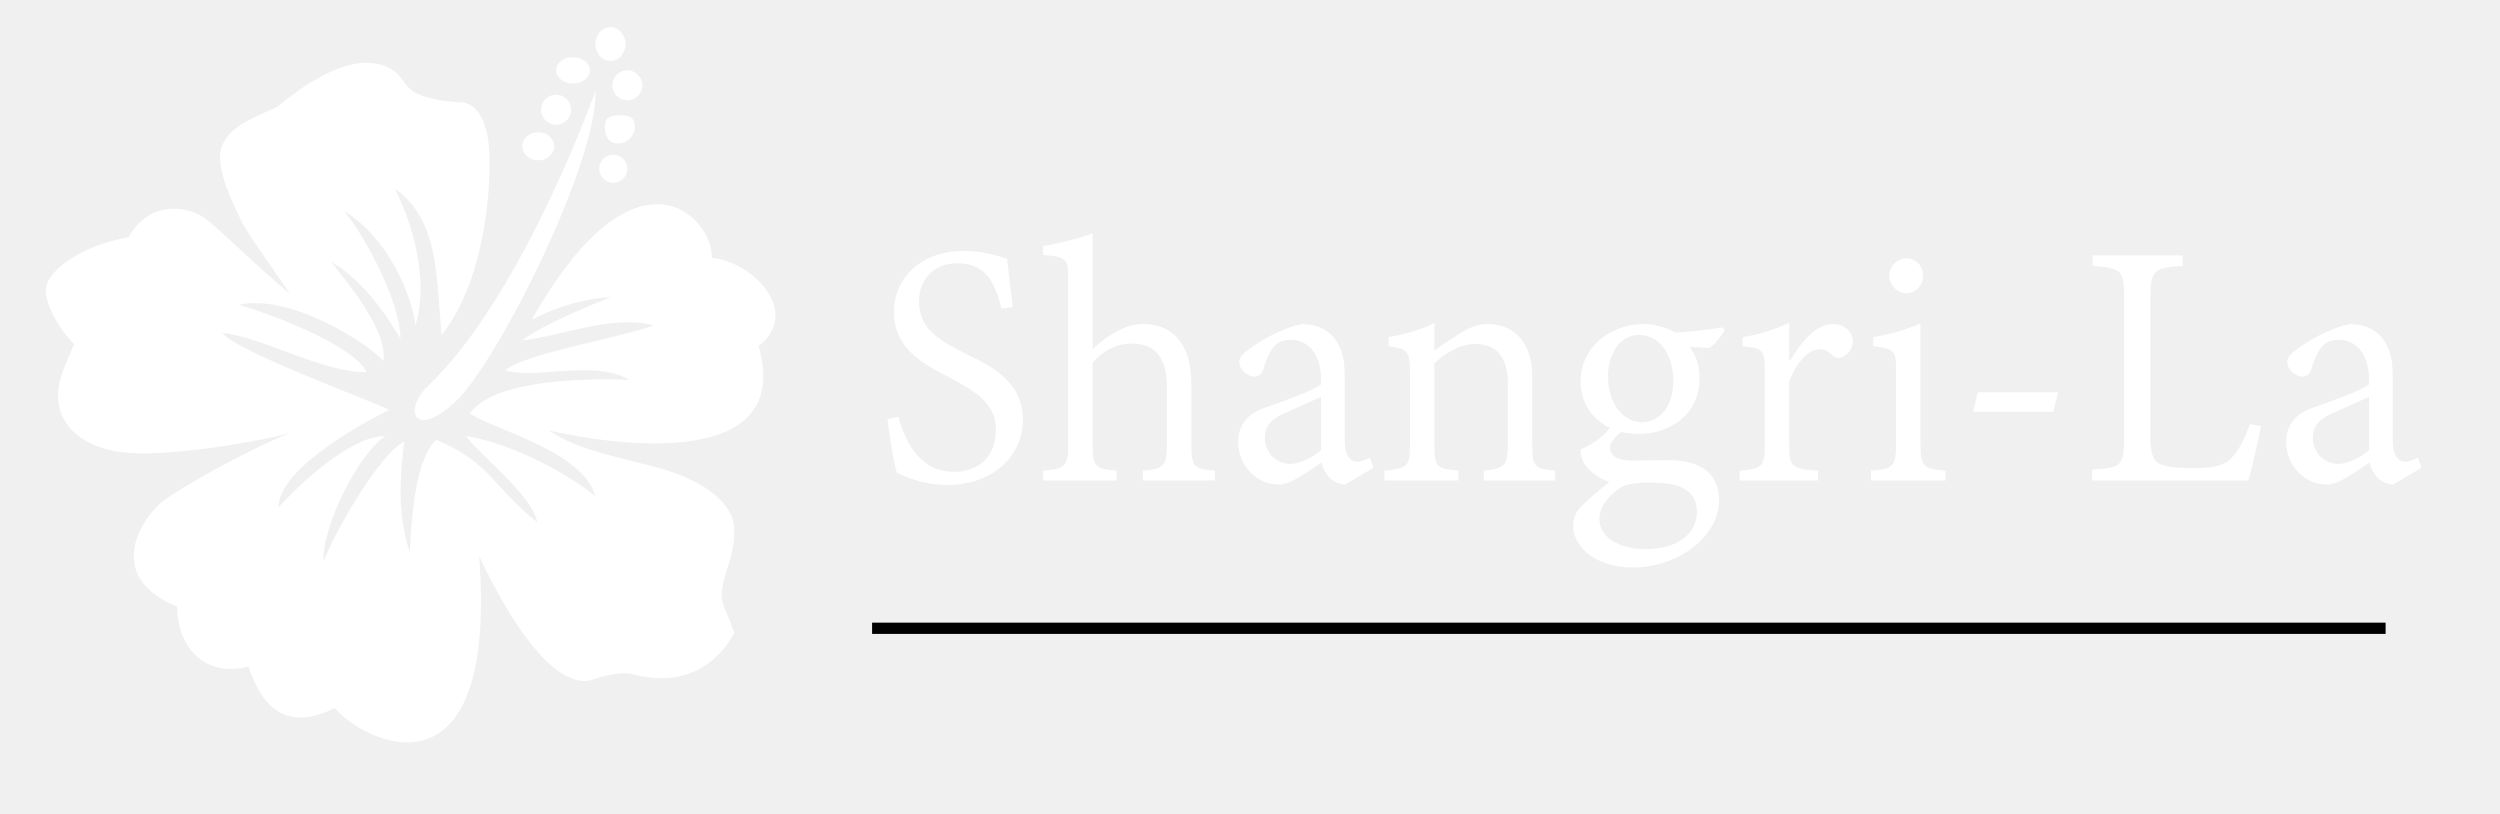
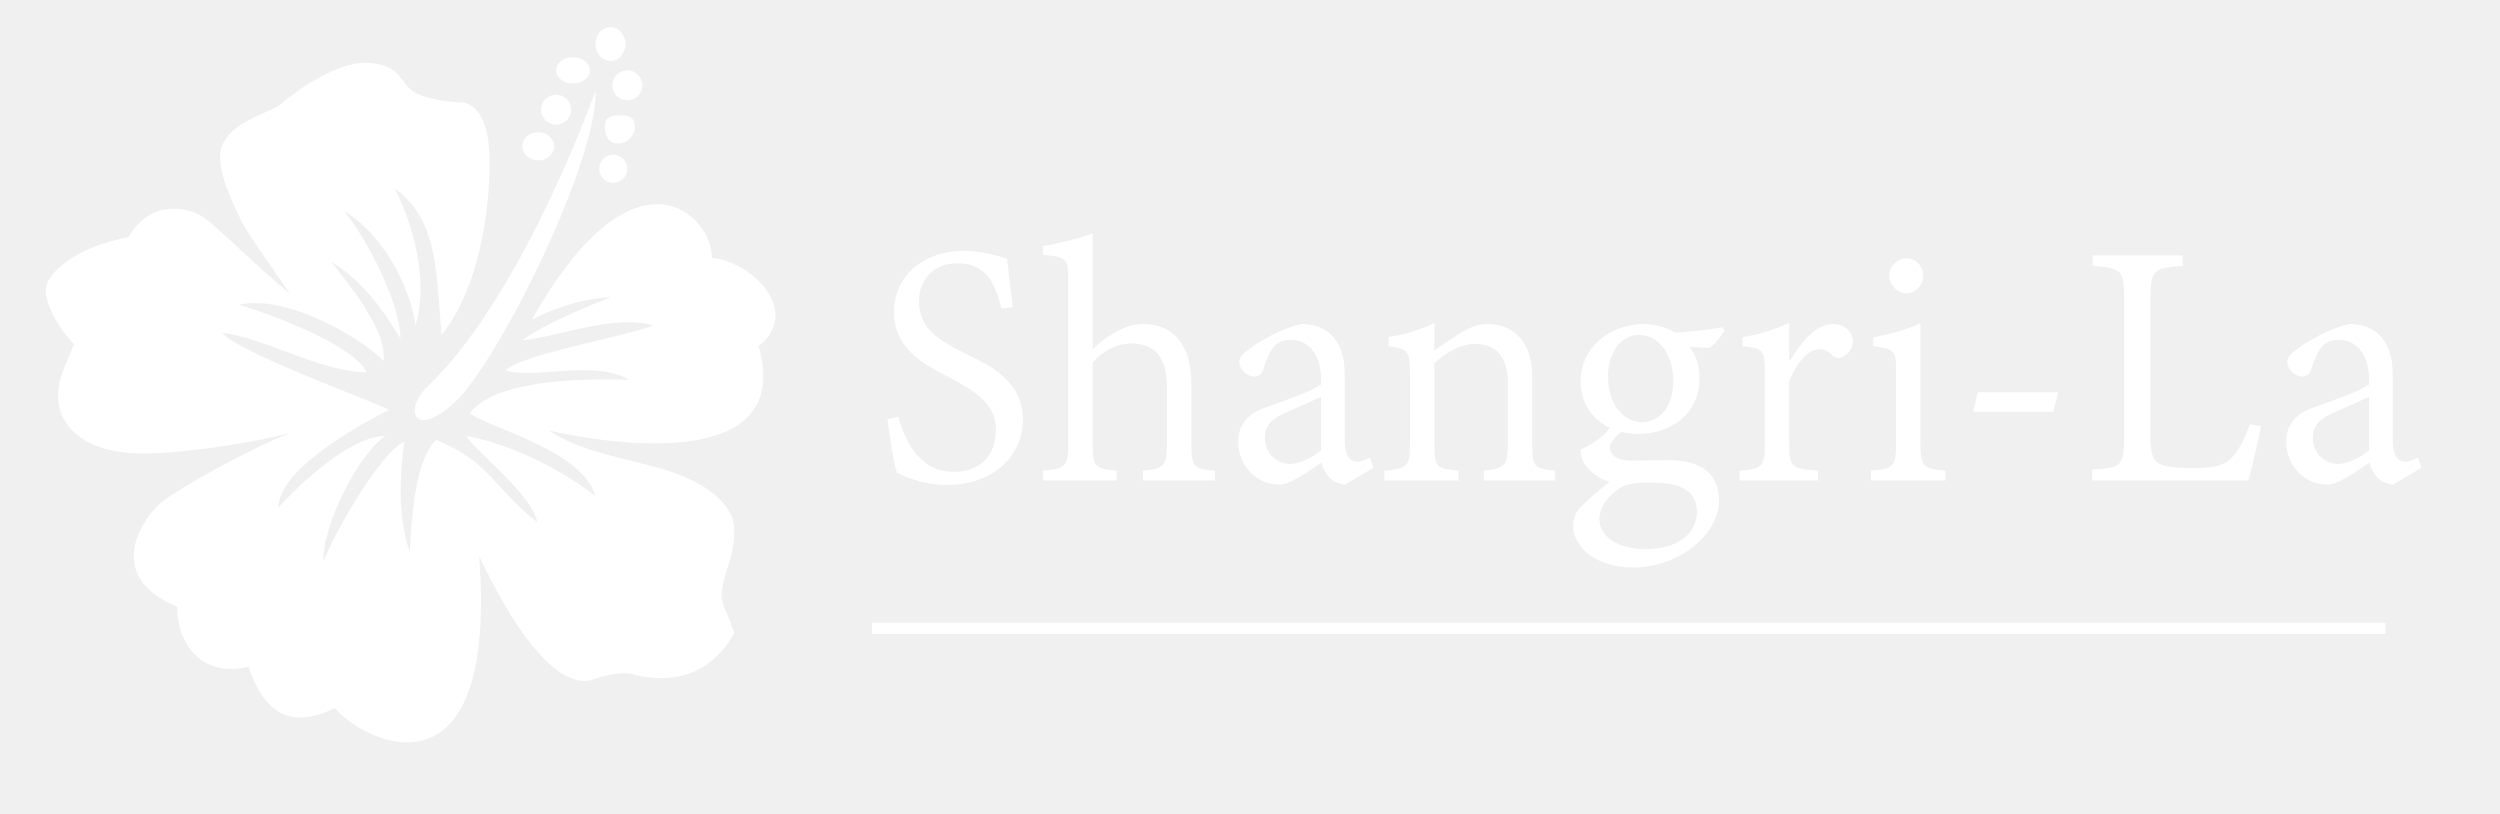
- <svg xmlns="http://www.w3.org/2000/svg" version="1.1" viewBox="0 0 1333 434" width="1333" height="434">
-   <style type="text/css">
- 	path, ellipse, circle {fill:#fff;stroke-width:0;}
- 	line { stroke: #000000ff; stroke-width: 6; }
- </style>
-   <path d="M235.5,178.5c24-30,27-83,25-102s-11-22-15-22s-16-1-24-5s-7-15-25-16s-41,17-48,23c-9,5-25,9-30,21s8,35,10,40s20,30,26,39  c-15-12-37-34-45-40s-29-11-41,10c-28,5-43,19-44,27s7,22,15,30c-6,14-10,22-8,33s13,23,37,25s75-7,87-11c-25,10-60,30-69,37  s-33,39,8,56c0,20,13,38,38,32c8,24,22,34,46,22c16,19,87,53,77-81c35,74,57,67,60,66s15-5,22-3s37,9,54-22c-6-17-8-16-6-26  s6-15,6-29s-16-27-44-34s-41-10-55-19c26,6,132,25,112-45c23-18-3-45-25-47c1-21-40-66-96,33c23-12,42-12,42-12s-36,14-47,23  c20-2,48-14,70-8c-19,7-69,15-79,24c16,5,47-6,66,5c-30-1-73,1-85,18c14,9,60,20,67,44c-26-20-55-30-69-32c6,9,35,31,38,46  c-24-19-25-32-54-44c-11,11-13,40-14,60c-7-21-5-42-3-59c-13,6-38,50-43,64c-1-19,19-58,33-67c-19,0-46,26-57,38c0-22,51-48,59-52  c-15-7-81-31-89-41c21,2,53,21,77,21c-7-15-54-32-68-36c27-6,68,20,77,30c2-16-17-39-28-53c20,12,32,33,37,41c0-18-17-52-30-68  c23,14,36,44,38,61c6-19,2-47-11-73C234.5,117.5,232.5,148.5,235.5,178.5z" />
-   <path d="M317.5,48.5c0,0-39,110-90,158c-12,12-7,28,15,8S318.5,87.5,317.5,48.5z" />
-   <path d="M338.5,67.5c0,4.97-4.03,9-9,9s-7-4.03-7-9s3.03-6,8-6S338.5,62.53,338.5,67.5z" />
-   <ellipse cx="325.5" cy="23.5" rx="8" ry="9" />
-   <ellipse cx="287" cy="78" rx="8.5" ry="7.5" />
-   <circle cx="327" cy="90" r="7.5" />
-   <circle cx="296.5" cy="58.5" r="8" />
-   <ellipse cx="305.5" cy="37.5" rx="9" ry="7" />
-   <circle cx="334.5" cy="45.5" r="8" />
-   <path d="M534.01,164.57c-3-11.4-7-24.2-23.4-24.2c-14.8,0-20.6,11-20.6,20.2c0,14,9.2,20,23.2,27.2c13.4,6.6,32.2,14.6,32.2,36   c0,19.8-16.4,34.8-40.4,34.8c-7.8,0-13.8-1.6-18.2-3c-4.2-1.2-7-2.8-8.6-3.6c-1.6-4.2-3.8-19-5-28.4l5.8-1.4   c3,11.2,10.4,29.4,29.4,29.4c14.4,0,22.6-8.8,22.6-22.4c0-14-10.4-20.2-24.2-27.6c-10.8-5.8-30.2-14-30.2-35.2   c0-17.6,14-32.6,37.4-32.6c7.2,0,14.4,1.4,23,4.2c0.6,6.6,1.6,13.6,3,25.8L534.01,164.57z" />
-   <path d="M609.41,256.17v-5.2c11-1,12.8-2.2,12.8-14.4v-30c0-15.4-5.8-23.4-19-23.4c-7.8,0-15.4,4-20.6,10.2v43.2   c0,12,1,13.4,12.8,14.4v5.2h-39.2v-5.2c11.6-1,13.4-2.2,13.4-14.4v-87c0-11.6-0.6-12.6-13.4-13.6v-4.8c9-1.4,19.8-4.4,26.4-6.6   v61.6c6.6-6.4,16.8-13.4,26.8-13.4c15,0,25.8,9.6,25.8,31.6v32.4c0,12.2,1.4,13.2,12.6,14.2v5.2H609.41z" />
-   <path d="M717.2,258.37c-2.2,0-6.2-1.6-8-3.4c-2.6-2.6-3.8-5.2-4.4-8.4c-7.8,5-16.4,11.8-22.8,11.8c-12.6,0-21.8-10.8-21.8-22.8   c0-8.8,4.8-15.2,15.4-18.6c11.2-3.8,24.8-9,28.8-12v-2.6c0-13.6-6.8-21.2-16.4-21.2c-4,0-7,1.6-8.8,3.8c-2.4,2.6-3.8,6.4-5.6,11.8   c-0.6,2.8-2.6,4-5.2,4c-3,0-7.6-3.4-7.6-7.8c0-2.6,2.4-4.8,6-7.4c4.6-3.4,16.4-10.6,27.2-12.8c5.4,0,11.2,1.6,15,5   c6,5.4,8,12.8,8,22.2v35c0,8.4,3.2,11.2,6.6,11.2c2.2,0,5-1,6.8-2.2l2,5.4L717.2,258.37z M704.4,211.57l-18.2,8.2   c-7.6,3.2-11.8,6.8-11.8,13.6c0,9.4,7.6,14,13.6,14c5.2,0,12.8-4,16.4-7.4V211.57z" />
-   <path d="M791.2,256.17v-5.2c11.4-1.2,12.8-2.8,12.8-15.2v-30.6c0-13-4.4-21.8-17.6-21.8c-8,0-15.8,5-21.6,10.4v42.6   c0,13,1,13.4,12.8,14.6v5.2h-39.4v-5.2c12.6-1.2,13.6-2.4,13.6-14.4v-37.6c0-12-1.2-12.8-11.4-14.4v-4.8c8.8-1.6,17.2-3.8,24.4-7.6   v14.8c3.6-2.8,7.6-5.4,12.4-8.4c5-3.4,10.4-5.8,15.8-5.8c14.6,0,24,10.2,24,28v35.6c0,12.8,1,13.4,12.2,14.6v5.2H791.2z" />
-   <path d="M919.6,176.17c-1.8,3-5.6,8-8.4,9.4l-10.4-0.6c3.4,4,5.4,10.2,5.4,16.6c0,20-16.4,29.8-32.4,29.8c-2.8,0-6.2-0.4-9.4-1   c-2.8,2-6,5.6-6,8.2c0,3.6,3,7,11.2,7c7.4,0,14.2-0.2,20.4-0.2c11.8,0,26.6,3.6,26.6,21.6c0,18.6-21.4,35.6-45.8,35.6   c-20.2,0-31.8-11-32-22c0-3.8,1.4-7.8,4.4-10.6c3.4-3.6,10.8-9.8,15-13c-6.4-2-11.2-6.2-13.6-10c-1.4-2.6-2-5.8-1.8-7.4   c6.8-2.6,12.8-7.6,15.6-11.4c-7.4-3.4-15.6-11.6-15.6-24.6c0-21,19-30.8,33.2-30.8c5.8,0,12.2,1.6,17.4,4.6   c8.8-0.6,17.6-1.6,25-2.8L919.6,176.17z M861.8,261.57c-5.4,4.2-9,9.6-9,15c0,10.2,10.8,16.2,24.4,16.2c18.2,0,27.6-8.6,27.6-20.2   c0-6-3-10.4-8-12.6c-4.6-2.2-10.2-2.6-18.2-2.6C869.6,257.37,865.4,258.57,861.8,261.57z M857.4,200.77c0,14.4,8,24.4,18.4,24.4   c8.6-0.2,16.4-7.8,16.4-22c0-14.8-7.8-24.6-18.4-24.6C865.2,178.57,857.4,186.77,857.4,200.77z" />
-   <path d="M954.4,192.37c5.6-9.2,13.4-19.6,22.8-19.6c6.6,0,10.8,4.8,10.8,9c0,3.4-2,6.8-5.6,8.6c-2,0.8-3.6,0.6-4.8-0.4   c-2.6-2.8-4.6-3.8-7.6-3.8c-5.2,0-12,6.4-16,17.4v32.8c0,12.4,0.8,13.6,15.4,14.6v5.2h-41.8v-5.2c12.2-1,13.4-2.2,13.4-14.4v-37.6   c0-12.6-0.8-13.2-11.8-14.4v-4.8c8.6-1.4,16.4-3.8,24.8-7.6v20.2H954.4z" />
-   <path d="M997.6,256.17v-5.2c12-1,13.4-2.2,13.4-14.6v-38.2c0-11-0.4-12-12.2-13.6v-4.8c9.4-1.6,17.6-4,25.2-7.4v64   c0,12.4,1.4,13.6,13.4,14.6v5.2H997.6z M1007.4,147.17c0-5.4,4.2-9.4,9.2-9.4s8.8,4,8.8,9.4c0,4.8-3.8,9.2-9,9.2   C1011.6,156.37,1007.4,151.97,1007.4,147.17z" />
-   <path d="M1094.79,219.57H1052l2.6-10.4h42.8L1094.79,219.57z" />
-   <path d="M1205.59,227.17c-1,5.6-5,23.4-6.8,29h-83.2v-5.8c15.6-0.8,17-2,17-17.6v-73.4c0-15.4-1.2-16.4-16.8-17.6v-5.6h48v5.6   c-15.2,1-17.2,2-17.2,17.6v72.2c0,10,1.2,13.6,4.6,15.6c3.6,2,10.2,2.4,18.2,2.4c10.2,0,16.4-1,20.6-5.6c3.4-3.6,6.8-9.2,9.6-17.8   L1205.59,227.17z" />
-   <path d="M1275.99,258.37c-2.2,0-6.2-1.6-8-3.4c-2.6-2.6-3.8-5.2-4.4-8.4c-7.8,5-16.4,11.8-22.8,11.8c-12.6,0-21.8-10.8-21.8-22.8   c0-8.8,4.8-15.2,15.4-18.6c11.2-3.8,24.8-9,28.8-12v-2.6c0-13.6-6.8-21.2-16.4-21.2c-4,0-7,1.6-8.8,3.8c-2.4,2.6-3.8,6.4-5.6,11.8   c-0.6,2.8-2.6,4-5.2,4c-3,0-7.6-3.4-7.6-7.8c0-2.6,2.4-4.8,6-7.4c4.6-3.4,16.4-10.6,27.2-12.8c5.4,0,11.2,1.6,15,5   c6,5.4,8,12.8,8,22.2v35c0,8.4,3.2,11.2,6.6,11.2c2.2,0,5-1,6.8-2.2l2,5.4L1275.99,258.37z M1263.19,211.57l-18.2,8.2   c-7.6,3.2-11.8,6.8-11.8,13.6c0,9.4,7.6,14,13.6,14c5.2,0,12.8-4,16.4-7.4V211.57z" />
+ <svg xmlns="http://www.w3.org/2000/svg" id="Layer_1" version="1.1" viewBox="0 0 1333 434">
+   <defs>
+     <style>
+       .st0 {
+         stroke: #fff;
+         stroke-width: 6px;
+       }
+ 
+       .st0, .st1 {
+         fill: #fff;
+       }
+     </style>
+   </defs>
+   <path class="st1" d="M235.5,178.5c24-30,27-83,25-102s-11-22-15-22-16-1-24-5-7-15-25-16-41,17-48,23c-9,5-25,9-30,21s8,35,10,40,20,30,26,39c-15-12-37-34-45-40s-29-11-41,10c-28,5-43,19-44,27s7,22,15,30c-6,14-10,22-8,33s13,23,37,25,75-7,87-11c-25,10-60,30-69,37s-33,39,8,56c0,20,13,38,38,32,8,24,22,34,46,22,16,19,87,53,77-81,35,74,57,67,60,66s15-5,22-3,37,9,54-22c-6-17-8-16-6-26s6-15,6-29-16-27-44-34-41-10-55-19c26,6,132,25,112-45,23-18-3-45-25-47,1-21-40-66-96,33,23-12,42-12,42-12,0,0-36,14-47,23,20-2,48-14,70-8-19,7-69,15-79,24,16,5,47-6,66,5-30-1-73,1-85,18,14,9,60,20,67,44-26-20-55-30-69-32,6,9,35,31,38,46-24-19-25-32-54-44-11,11-13,40-14,60-7-21-5-42-3-59-13,6-38,50-43,64-1-19,19-58,33-67-19,0-46,26-57,38,0-22,51-48,59-52-15-7-81-31-89-41,21,2,53,21,77,21-7-15-54-32-68-36,27-6,68,20,77,30,2-16-17-39-28-53,20,12,32,33,37,41,0-18-17-52-30-68,23,14,36,44,38,61,6-19,2-47-11-73,24,17,22,48,25,78Z" />
+   <path class="st1" d="M317.5,48.5s-39,110-90,158c-12,12-7,28,15,8s76-127,75-166Z" />
+   <path class="st1" d="M338.5,67.5c0,4.97-4.03,9-9,9s-7-4.03-7-9,3.03-6,8-6,8,1.03,8,6Z" />
+   <ellipse class="st1" cx="325.5" cy="23.5" rx="8" ry="9" />
+   <ellipse class="st1" cx="287" cy="78" rx="8.5" ry="7.5" />
+   <circle class="st1" cx="327" cy="90" r="7.5" />
+   <circle class="st1" cx="296.5" cy="58.5" r="8" />
+   <ellipse class="st1" cx="305.5" cy="37.5" rx="9" ry="7" />
+   <circle class="st1" cx="334.5" cy="45.5" r="8" />
+   <path class="st1" d="M534.01,164.57c-3-11.4-7-24.2-23.4-24.2-14.8,0-20.6,11-20.6,20.2,0,14,9.2,20,23.2,27.2,13.4,6.6,32.2,14.6,32.2,36,0,19.8-16.4,34.8-40.4,34.8-7.8,0-13.8-1.6-18.2-3-4.2-1.2-7-2.8-8.6-3.6-1.6-4.2-3.8-19-5-28.4l5.8-1.4c3,11.2,10.4,29.4,29.4,29.4,14.4,0,22.6-8.8,22.6-22.4s-10.4-20.2-24.2-27.6c-10.8-5.8-30.2-14-30.2-35.2,0-17.6,14-32.6,37.4-32.6,7.2,0,14.4,1.4,23,4.2.6,6.6,1.6,13.6,3,25.8l-6,.8Z" />
+   <path class="st1" d="M609.41,256.17v-5.2c11-1,12.8-2.2,12.8-14.4v-30c0-15.4-5.8-23.4-19-23.4-7.8,0-15.4,4-20.6,10.2v43.2c0,12,1,13.4,12.8,14.4v5.2h-39.2v-5.2c11.6-1,13.4-2.2,13.4-14.4v-87c0-11.6-.6-12.6-13.4-13.6v-4.8c9-1.4,19.8-4.4,26.4-6.6v61.6c6.6-6.4,16.8-13.4,26.8-13.4,15,0,25.8,9.6,25.8,31.6v32.4c0,12.2,1.4,13.2,12.6,14.2v5.2h-38.4Z" />
+   <path class="st1" d="M717.2,258.37c-2.2,0-6.2-1.6-8-3.4-2.6-2.6-3.8-5.2-4.4-8.4-7.8,5-16.4,11.8-22.8,11.8-12.6,0-21.8-10.8-21.8-22.8,0-8.8,4.8-15.2,15.4-18.6,11.2-3.8,24.8-9,28.8-12v-2.6c0-13.6-6.8-21.2-16.4-21.2-4,0-7,1.6-8.8,3.8-2.4,2.6-3.8,6.4-5.6,11.8-.6,2.8-2.6,4-5.2,4-3,0-7.6-3.4-7.6-7.8,0-2.6,2.4-4.8,6-7.4,4.6-3.4,16.4-10.6,27.2-12.8,5.4,0,11.2,1.6,15,5,6,5.4,8,12.8,8,22.2v35c0,8.4,3.2,11.2,6.6,11.2,2.2,0,5-1,6.8-2.2l2,5.4-15.2,9ZM704.4,211.57l-18.2,8.2c-7.6,3.2-11.8,6.8-11.8,13.6,0,9.4,7.6,14,13.6,14,5.2,0,12.8-4,16.4-7.4v-28.4Z" />
+   <path class="st1" d="M791.2,256.17v-5.2c11.4-1.2,12.8-2.8,12.8-15.2v-30.6c0-13-4.4-21.8-17.6-21.8-8,0-15.8,5-21.6,10.4v42.6c0,13,1,13.4,12.8,14.6v5.2h-39.4v-5.2c12.6-1.2,13.6-2.4,13.6-14.4v-37.6c0-12-1.2-12.8-11.4-14.4v-4.8c8.8-1.6,17.2-3.8,24.4-7.6v14.8c3.6-2.8,7.6-5.4,12.4-8.4,5-3.4,10.4-5.8,15.8-5.8,14.6,0,24,10.2,24,28v35.6c0,12.8,1,13.4,12.2,14.6v5.2h-38Z" />
+   <path class="st1" d="M919.6,176.17c-1.8,3-5.6,8-8.4,9.4l-10.4-.6c3.4,4,5.4,10.2,5.4,16.6,0,20-16.4,29.8-32.4,29.8-2.8,0-6.2-.4-9.4-1-2.8,2-6,5.6-6,8.2,0,3.6,3,7,11.2,7,7.4,0,14.2-.2,20.4-.2,11.8,0,26.6,3.6,26.6,21.6s-21.4,35.6-45.8,35.6c-20.2,0-31.8-11-32-22,0-3.8,1.4-7.8,4.4-10.6,3.4-3.6,10.8-9.8,15-13-6.4-2-11.2-6.2-13.6-10-1.4-2.6-2-5.8-1.8-7.4,6.8-2.6,12.8-7.6,15.6-11.4-7.4-3.4-15.6-11.6-15.6-24.6,0-21,19-30.8,33.2-30.8,5.8,0,12.2,1.6,17.4,4.6,8.8-.6,17.6-1.6,25-2.8l1.2,1.6ZM861.8,261.57c-5.4,4.2-9,9.6-9,15,0,10.2,10.8,16.2,24.4,16.2,18.2,0,27.6-8.6,27.6-20.2,0-6-3-10.4-8-12.6-4.6-2.2-10.2-2.6-18.2-2.6-9,0-13.2,1.2-16.8,4.2ZM857.4,200.77c0,14.4,8,24.4,18.4,24.4,8.6-.2,16.4-7.8,16.4-22s-7.8-24.6-18.4-24.6c-8.6,0-16.4,8.2-16.4,22.2Z" />
+   <path class="st1" d="M954.4,192.37c5.6-9.2,13.4-19.6,22.8-19.6,6.6,0,10.8,4.8,10.8,9,0,3.4-2,6.8-5.6,8.6-2,.8-3.6.6-4.8-.4-2.6-2.8-4.6-3.8-7.6-3.8-5.2,0-12,6.4-16,17.4v32.8c0,12.4.8,13.6,15.4,14.6v5.2h-41.8v-5.2c12.2-1,13.4-2.2,13.4-14.4v-37.6c0-12.6-.8-13.2-11.8-14.4v-4.8c8.6-1.4,16.4-3.8,24.8-7.6v20.2h.4Z" />
+   <path class="st1" d="M997.6,256.17v-5.2c12-1,13.4-2.2,13.4-14.6v-38.2c0-11-.4-12-12.2-13.6v-4.8c9.4-1.6,17.6-4,25.2-7.4v64c0,12.4,1.4,13.6,13.4,14.6v5.2h-39.8ZM1007.4,147.17c0-5.4,4.2-9.4,9.2-9.4s8.8,4,8.8,9.4c0,4.8-3.8,9.2-9,9.2-4.8,0-9-4.4-9-9.2Z" />
+   <path class="st1" d="M1094.79,219.57h-42.79l2.6-10.4h42.8l-2.61,10.4Z" />
+   <path class="st1" d="M1205.59,227.17c-1,5.6-5,23.4-6.8,29h-83.2v-5.8c15.6-.8,17-2,17-17.6v-73.4c0-15.4-1.2-16.4-16.8-17.6v-5.6h48v5.6c-15.2,1-17.2,2-17.2,17.6v72.2c0,10,1.2,13.6,4.6,15.6,3.6,2,10.2,2.4,18.2,2.4,10.2,0,16.4-1,20.6-5.6,3.4-3.6,6.8-9.2,9.6-17.8l6,1Z" />
+   <path class="st1" d="M1275.99,258.37c-2.2,0-6.2-1.6-8-3.4-2.6-2.6-3.8-5.2-4.4-8.4-7.8,5-16.4,11.8-22.8,11.8-12.6,0-21.8-10.8-21.8-22.8,0-8.8,4.8-15.2,15.4-18.6,11.2-3.8,24.8-9,28.8-12v-2.6c0-13.6-6.8-21.2-16.4-21.2-4,0-7,1.6-8.8,3.8-2.4,2.6-3.8,6.4-5.6,11.8-.6,2.8-2.6,4-5.2,4-3,0-7.6-3.4-7.6-7.8,0-2.6,2.4-4.8,6-7.4,4.6-3.4,16.4-10.6,27.2-12.8,5.4,0,11.2,1.6,15,5,6,5.4,8,12.8,8,22.2v35c0,8.4,3.2,11.2,6.6,11.2,2.2,0,5-1,6.8-2.2l2,5.4-15.2,9ZM1263.19,211.57l-18.2,8.2c-7.6,3.2-11.8,6.8-11.8,13.6,0,9.4,7.6,14,13.6,14,5.2,0,12.8-4,16.4-7.4v-28.4Z" />
  <line class="st0" x1="465" y1="335" x2="1272" y2="335" />
</svg>
